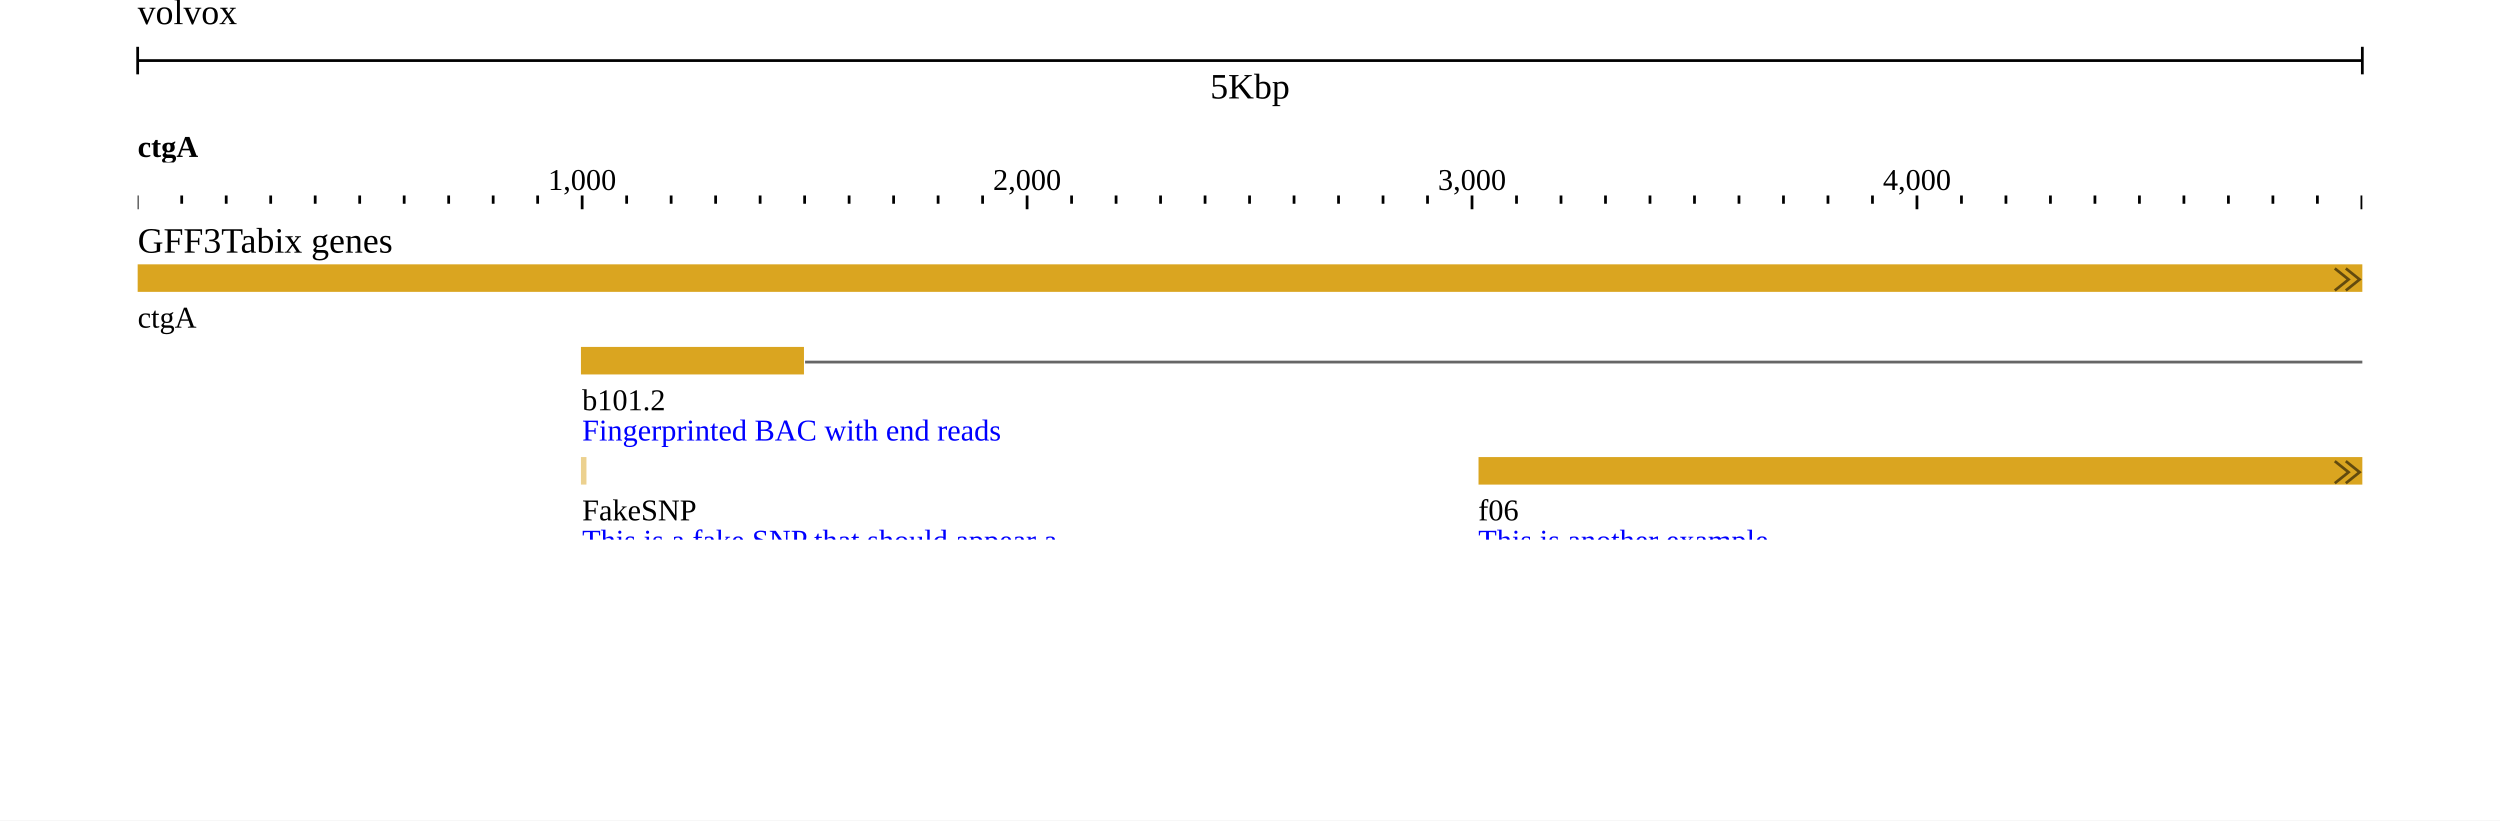
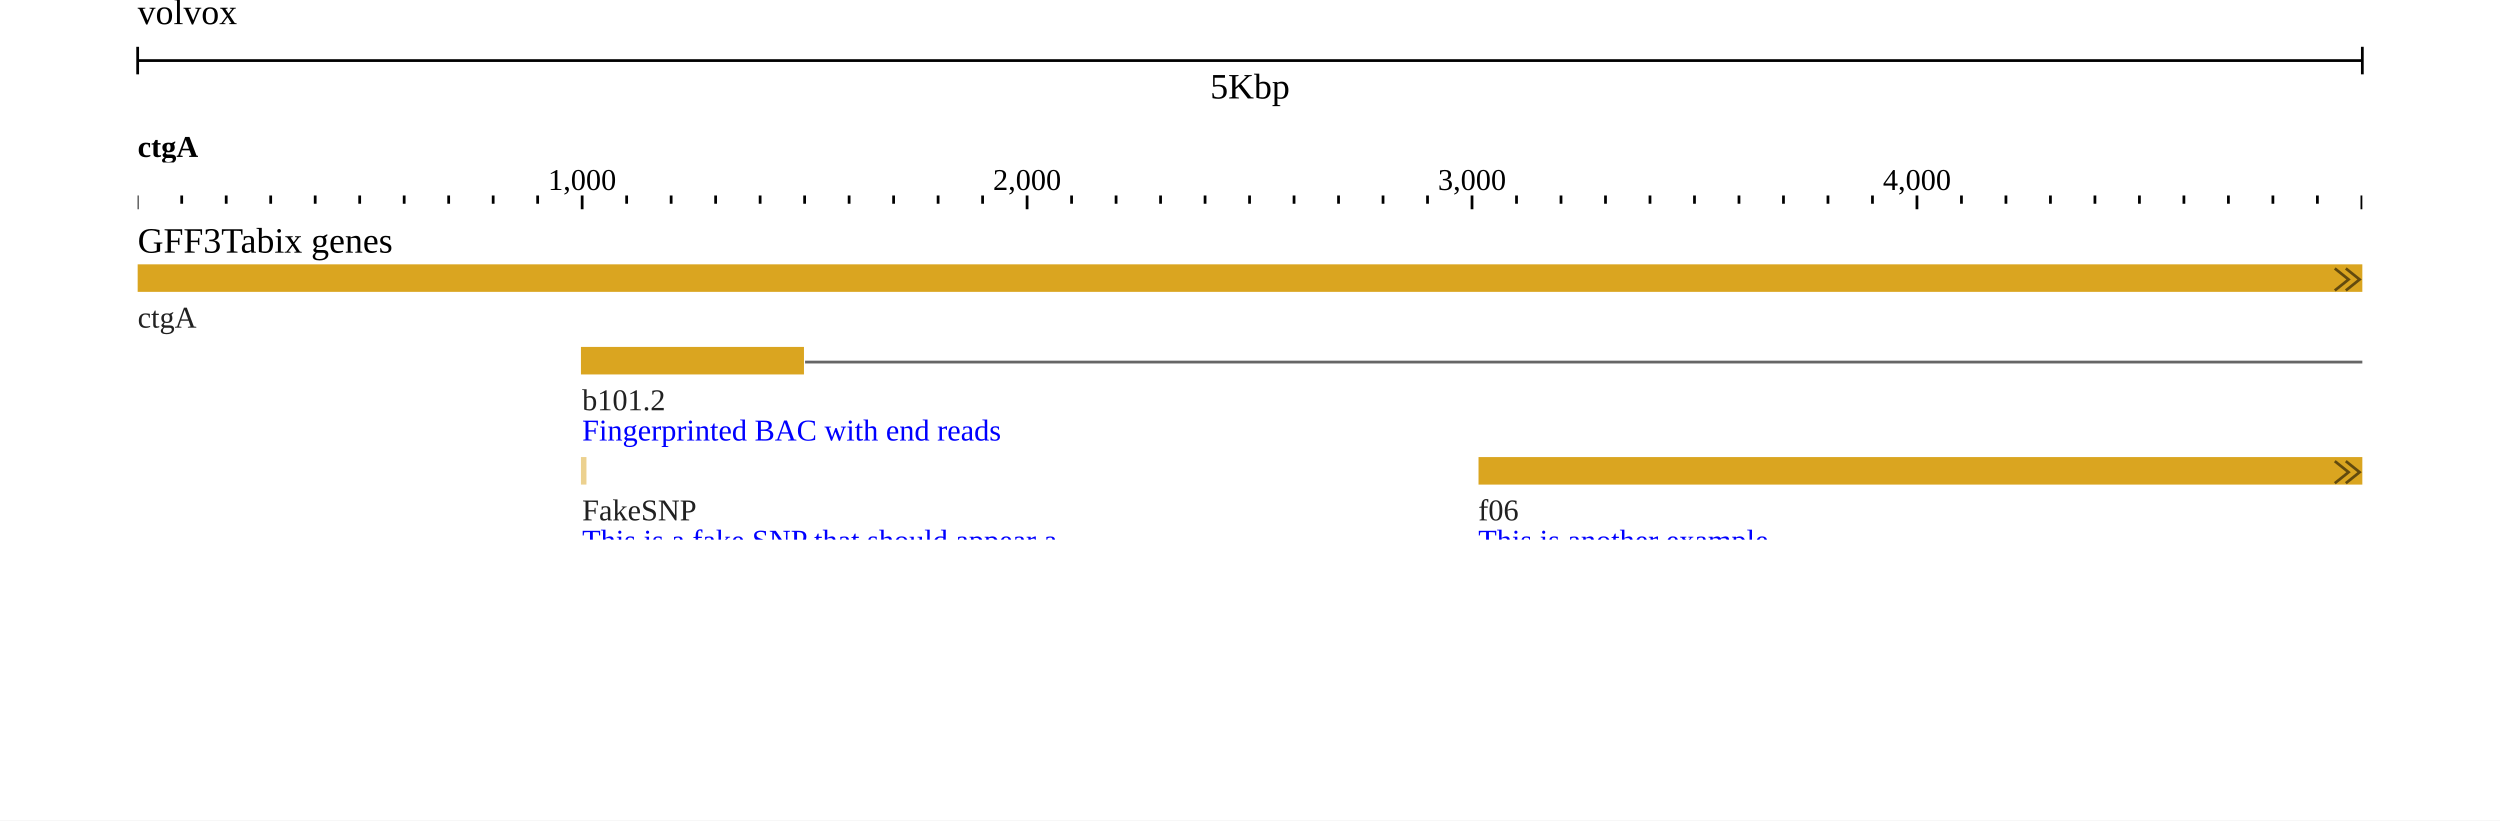
<svg xmlns="http://www.w3.org/2000/svg" width="908" height="298" viewBox="0 0 908 298">
  <rect width="908" height="298" fill="#ffffff" />
  <g transform="translate(50 0)">
    <g transform="translate(0)">
      <g id="header">
        <text x="0" y="0" dominant-baseline="hanging" font-size="13" fill="#000000">volvox</text>
        <g transform="translate(0 22)">
          <line x1="0" x2="808" y1="0" y2="0" stroke="#000000" />
          <line x1="0" x2="0" y1="-5" y2="5" stroke="#000000" />
          <line x1="808" x2="808" y1="-5" y2="5" stroke="#000000" />
          <text x="404" y="5" text-anchor="middle" dominant-baseline="hanging" font-size="13" fill="#000000">5Kbp</text>
        </g>
        <g transform="translate(0 44)">
          <g transform="translate(0 0)">
            <defs>
              <clipPath id="clip-integration_test-volvox:ctgA:0:5000:0">
                <rect x="0" y="0" width="808" height="100" />
              </clipPath>
            </defs>
            <g clip-path="url(#clip-integration_test-volvox:ctgA:0:5000:0)">
              <line x1="-32.482" x2="-32.482" y1="27" y2="30" stroke-width="1" stroke="#000000" />
              <line x1="-16.322" x2="-16.322" y1="27" y2="30" stroke-width="1" stroke="#000000" />
              <line x1="-0.162" x2="-0.162" y1="27" y2="32" stroke-width="1" stroke="#000000" />
              <line x1="15.998" x2="15.998" y1="27" y2="30" stroke-width="1" stroke="#000000" />
              <line x1="32.158" x2="32.158" y1="27" y2="30" stroke-width="1" stroke="#000000" />
              <line x1="48.318" x2="48.318" y1="27" y2="30" stroke-width="1" stroke="#000000" />
              <line x1="64.478" x2="64.478" y1="27" y2="30" stroke-width="1" stroke="#000000" />
              <line x1="80.638" x2="80.638" y1="27" y2="30" stroke-width="1" stroke="#000000" />
              <line x1="96.798" x2="96.798" y1="27" y2="30" stroke-width="1" stroke="#000000" />
              <line x1="112.958" x2="112.958" y1="27" y2="30" stroke-width="1" stroke="#000000" />
              <line x1="129.118" x2="129.118" y1="27" y2="30" stroke-width="1" stroke="#000000" />
              <line x1="145.278" x2="145.278" y1="27" y2="30" stroke-width="1" stroke="#000000" />
              <line x1="161.438" x2="161.438" y1="27" y2="32" stroke-width="1" stroke="#000000" />
              <line x1="177.598" x2="177.598" y1="27" y2="30" stroke-width="1" stroke="#000000" />
              <line x1="193.758" x2="193.758" y1="27" y2="30" stroke-width="1" stroke="#000000" />
              <line x1="209.918" x2="209.918" y1="27" y2="30" stroke-width="1" stroke="#000000" />
              <line x1="226.078" x2="226.078" y1="27" y2="30" stroke-width="1" stroke="#000000" />
              <line x1="242.238" x2="242.238" y1="27" y2="30" stroke-width="1" stroke="#000000" />
              <line x1="258.398" x2="258.398" y1="27" y2="30" stroke-width="1" stroke="#000000" />
              <line x1="274.558" x2="274.558" y1="27" y2="30" stroke-width="1" stroke="#000000" />
              <line x1="290.718" x2="290.718" y1="27" y2="30" stroke-width="1" stroke="#000000" />
              <line x1="306.878" x2="306.878" y1="27" y2="30" stroke-width="1" stroke="#000000" />
              <line x1="323.038" x2="323.038" y1="27" y2="32" stroke-width="1" stroke="#000000" />
              <line x1="339.198" x2="339.198" y1="27" y2="30" stroke-width="1" stroke="#000000" />
              <line x1="355.358" x2="355.358" y1="27" y2="30" stroke-width="1" stroke="#000000" />
              <line x1="371.518" x2="371.518" y1="27" y2="30" stroke-width="1" stroke="#000000" />
              <line x1="387.678" x2="387.678" y1="27" y2="30" stroke-width="1" stroke="#000000" />
              <line x1="403.838" x2="403.838" y1="27" y2="30" stroke-width="1" stroke="#000000" />
              <line x1="419.998" x2="419.998" y1="27" y2="30" stroke-width="1" stroke="#000000" />
              <line x1="436.158" x2="436.158" y1="27" y2="30" stroke-width="1" stroke="#000000" />
              <line x1="452.318" x2="452.318" y1="27" y2="30" stroke-width="1" stroke="#000000" />
              <line x1="468.478" x2="468.478" y1="27" y2="30" stroke-width="1" stroke="#000000" />
              <line x1="484.638" x2="484.638" y1="27" y2="32" stroke-width="1" stroke="#000000" />
              <line x1="500.798" x2="500.798" y1="27" y2="30" stroke-width="1" stroke="#000000" />
              <line x1="516.958" x2="516.958" y1="27" y2="30" stroke-width="1" stroke="#000000" />
              <line x1="533.118" x2="533.118" y1="27" y2="30" stroke-width="1" stroke="#000000" />
              <line x1="549.278" x2="549.278" y1="27" y2="30" stroke-width="1" stroke="#000000" />
              <line x1="565.438" x2="565.438" y1="27" y2="30" stroke-width="1" stroke="#000000" />
              <line x1="581.598" x2="581.598" y1="27" y2="30" stroke-width="1" stroke="#000000" />
              <line x1="597.758" x2="597.758" y1="27" y2="30" stroke-width="1" stroke="#000000" />
              <line x1="613.918" x2="613.918" y1="27" y2="30" stroke-width="1" stroke="#000000" />
              <line x1="630.078" x2="630.078" y1="27" y2="30" stroke-width="1" stroke="#000000" />
              <line x1="646.238" x2="646.238" y1="27" y2="32" stroke-width="1" stroke="#000000" />
              <line x1="662.398" x2="662.398" y1="27" y2="30" stroke-width="1" stroke="#000000" />
              <line x1="678.558" x2="678.558" y1="27" y2="30" stroke-width="1" stroke="#000000" />
              <line x1="694.718" x2="694.718" y1="27" y2="30" stroke-width="1" stroke="#000000" />
              <line x1="710.878" x2="710.878" y1="27" y2="30" stroke-width="1" stroke="#000000" />
              <line x1="727.038" x2="727.038" y1="27" y2="30" stroke-width="1" stroke="#000000" />
              <line x1="743.198" x2="743.198" y1="27" y2="30" stroke-width="1" stroke="#000000" />
              <line x1="759.358" x2="759.358" y1="27" y2="30" stroke-width="1" stroke="#000000" />
              <line x1="775.518" x2="775.518" y1="27" y2="30" stroke-width="1" stroke="#000000" />
              <line x1="791.678" x2="791.678" y1="27" y2="30" stroke-width="1" stroke="#000000" />
              <line x1="807.838" x2="807.838" y1="27" y2="32" stroke-width="1" stroke="#000000" />
              <line x1="823.998" x2="823.998" y1="27" y2="30" stroke-width="1" stroke="#000000" />
              <line x1="840.158" x2="840.158" y1="27" y2="30" stroke-width="1" stroke="#000000" />
              <text x="161.438" y="25" text-anchor="middle" font-size="11" fill="#000000">1,000</text>
              <text x="323.038" y="25" text-anchor="middle" font-size="11" fill="#000000">2,000</text>
              <text x="484.638" y="25" text-anchor="middle" font-size="11" fill="#000000">3,000</text>
              <text x="646.238" y="25" text-anchor="middle" font-size="11" fill="#000000">4,000</text>
            </g>
          </g>
          <g transform="translate(0 0)">
            <defs>
              <clipPath id="reflabel-integration_test-volvox:ctgA:0:4951:0">
                <rect x="0" y="0" width="1599.163" height="15" />
              </clipPath>
            </defs>
            <g clip-path="url(#reflabel-integration_test-volvox:ctgA:0:4951:0)">
              <text x="0" y="13" font-size="11" font-weight="bold" fill="#000000">ctgA</text>
            </g>
          </g>
        </g>
      </g>
    </g>
    <g transform="translate(0 78)">
      <g transform="translate(0 0)">
        <defs>
          <clipPath id="track-clip-integration_test-gff3tabix_genes">
            <rect x="-50" y="18" width="858" height="100" />
          </clipPath>
        </defs>
        <g clip-path="url(#track-clip-integration_test-gff3tabix_genes)">
          <g transform="translate(0 18)">
            <defs>
              <clipPath id="canvas-features-clip-5GfQp_z8Ji">
                <rect x="0" y="0" width="808" height="100" />
              </clipPath>
            </defs>
            <g clip-path="url(#canvas-features-clip-5GfQp_z8Ji)">
              <g>
                <clipPath id="svgcanvas-clip-1">
                  <path d="M0,0h808v100h-808Z" />
                </clipPath>
                <g clip-path="url(#svgcanvas-clip-1)">
                  <path d="M242.4,35.5L3151.038,35.5" fill="none" stroke="rgb(0,0,0)" stroke-opacity="0.6" stroke-width="1" />
                  <path d="M242.4,145.5L484.638,145.5" fill="none" stroke="rgb(0,0,0)" stroke-opacity="0.6" stroke-width="1" />
                  <path d="M275.005,143.5L279.005,145.5L275.005,147.5" fill="none" stroke="rgb(0,0,0)" stroke-opacity="0.6" stroke-width="0.5" />
                  <path d="M309.611,143.5L313.611,145.5L309.611,147.5" fill="none" stroke="rgb(0,0,0)" stroke-opacity="0.6" stroke-width="0.5" />
                  <path d="M344.216,143.5L348.216,145.5L344.216,147.5" fill="none" stroke="rgb(0,0,0)" stroke-opacity="0.6" stroke-width="0.5" />
                  <path d="M378.822,143.5L382.822,145.5L378.822,147.5" fill="none" stroke="rgb(0,0,0)" stroke-opacity="0.6" stroke-width="0.5" />
                  <path d="M413.427,143.5L417.427,145.5L413.427,147.5" fill="none" stroke="rgb(0,0,0)" stroke-opacity="0.6" stroke-width="0.5" />
                  <path d="M448.033,143.5L452.033,145.5L448.033,147.5" fill="none" stroke="rgb(0,0,0)" stroke-opacity="0.6" stroke-width="0.5" />
                  <path d="M242.4,175.5L807.838,175.5" fill="none" stroke="rgb(0,0,0)" stroke-opacity="0.6" stroke-width="1" />
                  <path d="M278.096,173.5L282.096,175.5L278.096,177.5" fill="none" stroke="rgb(0,0,0)" stroke-opacity="0.6" stroke-width="0.5" />
                  <path d="M315.792,173.5L319.792,175.5L315.792,177.5" fill="none" stroke="rgb(0,0,0)" stroke-opacity="0.6" stroke-width="0.5" />
                  <path d="M353.488,173.5L357.488,175.5L353.488,177.5" fill="none" stroke="rgb(0,0,0)" stroke-opacity="0.6" stroke-width="0.5" />
                  <path d="M391.184,173.5L395.184,175.5L391.184,177.5" fill="none" stroke="rgb(0,0,0)" stroke-opacity="0.6" stroke-width="0.5" />
                  <path d="M428.879,173.5L432.879,175.5L428.879,177.5" fill="none" stroke="rgb(0,0,0)" stroke-opacity="0.6" stroke-width="0.5" />
                  <path d="M466.575,173.5L470.575,175.5L466.575,177.5" fill="none" stroke="rgb(0,0,0)" stroke-opacity="0.6" stroke-width="0.5" />
                  <path d="M504.271,173.5L508.271,175.5L504.271,177.5" fill="none" stroke="rgb(0,0,0)" stroke-opacity="0.6" stroke-width="0.5" />
                  <path d="M541.967,173.5L545.967,175.5L541.967,177.5" fill="none" stroke="rgb(0,0,0)" stroke-opacity="0.6" stroke-width="0.5" />
                  <path d="M579.663,173.5L583.663,175.5L579.663,177.5" fill="none" stroke="rgb(0,0,0)" stroke-opacity="0.6" stroke-width="0.5" />
                  <path d="M617.359,173.5L621.359,175.5L617.359,177.5" fill="none" stroke="rgb(0,0,0)" stroke-opacity="0.6" stroke-width="0.5" />
                  <path d="M655.055,173.5L659.055,175.5L655.055,177.5" fill="none" stroke="rgb(0,0,0)" stroke-opacity="0.6" stroke-width="0.5" />
                  <path d="M692.751,173.5L696.751,175.5L692.751,177.5" fill="none" stroke="rgb(0,0,0)" stroke-opacity="0.6" stroke-width="0.5" />
                  <path d="M730.447,173.5L734.447,175.5L730.447,177.5" fill="none" stroke="rgb(0,0,0)" stroke-opacity="0.6" stroke-width="0.5" />
                  <path d="M768.143,173.5L772.143,175.5L768.143,177.5" fill="none" stroke="rgb(0,0,0)" stroke-opacity="0.6" stroke-width="0.5" />
                  <path d="M888.8,175.5L1131.038,175.5" fill="none" stroke="rgb(0,0,0)" stroke-opacity="0.6" stroke-width="1" />
                  <path d="M242.4,205.5L484.638,205.5" fill="none" stroke="rgb(0,0,0)" stroke-opacity="0.6" stroke-width="1" />
                  <path d="M275.005,203.5L279.005,205.5L275.005,207.5" fill="none" stroke="rgb(0,0,0)" stroke-opacity="0.6" stroke-width="0.5" />
                  <path d="M309.611,203.5L313.611,205.5L309.611,207.5" fill="none" stroke="rgb(0,0,0)" stroke-opacity="0.6" stroke-width="0.5" />
                  <path d="M344.216,203.5L348.216,205.5L344.216,207.5" fill="none" stroke="rgb(0,0,0)" stroke-opacity="0.6" stroke-width="0.5" />
                  <path d="M378.822,203.5L382.822,205.5L378.822,207.5" fill="none" stroke="rgb(0,0,0)" stroke-opacity="0.6" stroke-width="0.5" />
                  <path d="M413.427,203.5L417.427,205.5L413.427,207.5" fill="none" stroke="rgb(0,0,0)" stroke-opacity="0.6" stroke-width="0.5" />
                  <path d="M448.033,203.5L452.033,205.5L448.033,207.5" fill="none" stroke="rgb(0,0,0)" stroke-opacity="0.6" stroke-width="0.5" />
                  <path d="M630.563,205.5L807.838,205.5" fill="none" stroke="rgb(0,0,0)" stroke-opacity="0.6" stroke-width="1" />
                  <path d="M664.018,203.5L668.018,205.5L664.018,207.5" fill="none" stroke="rgb(0,0,0)" stroke-opacity="0.6" stroke-width="0.5" />
                  <path d="M699.473,203.5L703.473,205.5L699.473,207.5" fill="none" stroke="rgb(0,0,0)" stroke-opacity="0.6" stroke-width="0.5" />
                  <path d="M734.928,203.5L738.928,205.5L734.928,207.5" fill="none" stroke="rgb(0,0,0)" stroke-opacity="0.6" stroke-width="0.5" />
                  <path d="M770.383,203.5L774.383,205.5L770.383,207.5" fill="none" stroke="rgb(0,0,0)" stroke-opacity="0.6" stroke-width="0.5" />
                  <path d="M888.8,205.5L1131.038,205.5" fill="none" stroke="rgb(0,0,0)" stroke-opacity="0.6" stroke-width="1" />
                  <path d="M242.4,217.5L807.838,217.5" fill="none" stroke="rgb(0,0,0)" stroke-opacity="0.6" stroke-width="1" />
                  <path d="M278.096,215.5L282.096,217.5L278.096,219.5" fill="none" stroke="rgb(0,0,0)" stroke-opacity="0.6" stroke-width="0.5" />
                  <path d="M315.792,215.5L319.792,217.5L315.792,219.5" fill="none" stroke="rgb(0,0,0)" stroke-opacity="0.6" stroke-width="0.5" />
                  <path d="M353.488,215.5L357.488,217.5L353.488,219.5" fill="none" stroke="rgb(0,0,0)" stroke-opacity="0.6" stroke-width="0.5" />
                  <path d="M391.184,215.5L395.184,217.5L391.184,219.5" fill="none" stroke="rgb(0,0,0)" stroke-opacity="0.6" stroke-width="0.5" />
                  <path d="M428.879,215.5L432.879,217.5L428.879,219.5" fill="none" stroke="rgb(0,0,0)" stroke-opacity="0.6" stroke-width="0.5" />
                  <path d="M466.575,215.5L470.575,217.5L466.575,219.5" fill="none" stroke="rgb(0,0,0)" stroke-opacity="0.6" stroke-width="0.5" />
                  <path d="M504.271,215.5L508.271,217.5L504.271,219.5" fill="none" stroke="rgb(0,0,0)" stroke-opacity="0.6" stroke-width="0.5" />
                  <path d="M541.967,215.5L545.967,217.5L541.967,219.5" fill="none" stroke="rgb(0,0,0)" stroke-opacity="0.6" stroke-width="0.5" />
                  <path d="M579.663,215.5L583.663,217.5L579.663,219.5" fill="none" stroke="rgb(0,0,0)" stroke-opacity="0.6" stroke-width="0.5" />
                  <path d="M617.359,215.5L621.359,217.5L617.359,219.5" fill="none" stroke="rgb(0,0,0)" stroke-opacity="0.6" stroke-width="0.5" />
                  <path d="M655.055,215.5L659.055,217.5L655.055,219.5" fill="none" stroke="rgb(0,0,0)" stroke-opacity="0.6" stroke-width="0.5" />
                  <path d="M692.751,215.5L696.751,217.5L692.751,219.5" fill="none" stroke="rgb(0,0,0)" stroke-opacity="0.6" stroke-width="0.5" />
                  <path d="M730.447,215.5L734.447,217.5L730.447,219.5" fill="none" stroke="rgb(0,0,0)" stroke-opacity="0.6" stroke-width="0.5" />
                  <path d="M768.143,215.5L772.143,217.5L768.143,219.5" fill="none" stroke="rgb(0,0,0)" stroke-opacity="0.6" stroke-width="0.5" />
                  <path d="M888.8,217.5L1131.038,217.5" fill="none" stroke="rgb(0,0,0)" stroke-opacity="0.6" stroke-width="1" />
                  <path d="M242.4,229.5L484.638,229.5" fill="none" stroke="rgb(0,0,0)" stroke-opacity="0.6" stroke-width="1" />
                  <path d="M275.005,227.5L279.005,229.5L275.005,231.5" fill="none" stroke="rgb(0,0,0)" stroke-opacity="0.6" stroke-width="0.5" />
                  <path d="M309.611,227.5L313.611,229.5L309.611,231.5" fill="none" stroke="rgb(0,0,0)" stroke-opacity="0.6" stroke-width="0.5" />
                  <path d="M344.216,227.5L348.216,229.5L344.216,231.5" fill="none" stroke="rgb(0,0,0)" stroke-opacity="0.6" stroke-width="0.5" />
                  <path d="M378.822,227.5L382.822,229.5L378.822,231.5" fill="none" stroke="rgb(0,0,0)" stroke-opacity="0.6" stroke-width="0.5" />
                  <path d="M413.427,227.5L417.427,229.5L413.427,231.5" fill="none" stroke="rgb(0,0,0)" stroke-opacity="0.6" stroke-width="0.5" />
                  <path d="M448.033,227.5L452.033,229.5L448.033,231.5" fill="none" stroke="rgb(0,0,0)" stroke-opacity="0.6" stroke-width="0.5" />
                  <path d="M630.563,229.5L807.838,229.5" fill="none" stroke="rgb(0,0,0)" stroke-opacity="0.6" stroke-width="1" />
                  <path d="M664.018,227.5L668.018,229.5L664.018,231.5" fill="none" stroke="rgb(0,0,0)" stroke-opacity="0.6" stroke-width="0.5" />
                  <path d="M699.473,227.5L703.473,229.5L699.473,231.5" fill="none" stroke="rgb(0,0,0)" stroke-opacity="0.6" stroke-width="0.5" />
                  <path d="M734.928,227.5L738.928,229.5L734.928,231.5" fill="none" stroke="rgb(0,0,0)" stroke-opacity="0.6" stroke-width="0.5" />
                  <path d="M770.383,227.5L774.383,229.5L770.383,231.5" fill="none" stroke="rgb(0,0,0)" stroke-opacity="0.6" stroke-width="0.5" />
                  <path d="M888.8,229.5L1131.038,229.5" fill="none" stroke="rgb(0,0,0)" stroke-opacity="0.6" stroke-width="1" />
                  <path d="M242.4,305.5L807.838,305.5" fill="none" stroke="rgb(0,0,0)" stroke-opacity="0.6" stroke-width="1" />
                  <path d="M278.096,303.5L282.096,305.5L278.096,307.5" fill="none" stroke="rgb(0,0,0)" stroke-opacity="0.6" stroke-width="0.5" />
                  <path d="M315.792,303.5L319.792,305.5L315.792,307.5" fill="none" stroke="rgb(0,0,0)" stroke-opacity="0.6" stroke-width="0.5" />
                  <path d="M353.488,303.5L357.488,305.5L353.488,307.5" fill="none" stroke="rgb(0,0,0)" stroke-opacity="0.6" stroke-width="0.5" />
                  <path d="M391.184,303.5L395.184,305.5L391.184,307.5" fill="none" stroke="rgb(0,0,0)" stroke-opacity="0.6" stroke-width="0.5" />
                  <path d="M428.879,303.5L432.879,305.5L428.879,307.5" fill="none" stroke="rgb(0,0,0)" stroke-opacity="0.6" stroke-width="0.5" />
                  <path d="M466.575,303.5L470.575,305.5L466.575,307.5" fill="none" stroke="rgb(0,0,0)" stroke-opacity="0.6" stroke-width="0.5" />
                  <path d="M504.271,303.5L508.271,305.5L504.271,307.5" fill="none" stroke="rgb(0,0,0)" stroke-opacity="0.6" stroke-width="0.5" />
                  <path d="M541.967,303.5L545.967,305.5L541.967,307.5" fill="none" stroke="rgb(0,0,0)" stroke-opacity="0.6" stroke-width="0.5" />
                  <path d="M579.663,303.5L583.663,305.5L579.663,307.5" fill="none" stroke="rgb(0,0,0)" stroke-opacity="0.6" stroke-width="0.5" />
                  <path d="M617.359,303.5L621.359,305.5L617.359,307.5" fill="none" stroke="rgb(0,0,0)" stroke-opacity="0.6" stroke-width="0.5" />
                  <path d="M655.055,303.5L659.055,305.5L655.055,307.5" fill="none" stroke="rgb(0,0,0)" stroke-opacity="0.6" stroke-width="0.5" />
                  <path d="M692.751,303.5L696.751,305.5L692.751,307.5" fill="none" stroke="rgb(0,0,0)" stroke-opacity="0.6" stroke-width="0.5" />
                  <path d="M730.447,303.5L734.447,305.5L730.447,307.5" fill="none" stroke="rgb(0,0,0)" stroke-opacity="0.6" stroke-width="0.5" />
                  <path d="M768.143,303.5L772.143,305.5L768.143,307.5" fill="none" stroke="rgb(0,0,0)" stroke-opacity="0.6" stroke-width="0.5" />
                  <path d="M888.8,305.5L1131.038,305.5" fill="none" stroke="rgb(0,0,0)" stroke-opacity="0.6" stroke-width="1" />
                  <path d="M888.8,335.5L1131.038,335.5" fill="none" stroke="rgb(0,0,0)" stroke-opacity="0.6" stroke-width="1" />
                  <rect x="0" y="0" width="8080" height="10" fill="rgb(218,165,32)" />
                  <rect x="161" y="30" width="81" height="10" fill="rgb(218,165,32)" />
                  <rect x="161" y="70" width="2" height="10" fill="rgb(218,165,32)" fill-opacity="0.5" />
                  <rect x="161" y="110" width="162" height="10" fill="rgb(218,165,32)" />
                  <rect x="170" y="140" width="72" height="10" fill="rgb(218,165,32)" />
                  <rect x="485" y="140" width="32" height="10" fill="rgb(218,165,32)" />
                  <rect x="170" y="170" width="72" height="10" fill="rgb(218,165,32)" />
                  <rect x="808" y="170" width="81" height="10" fill="rgb(218,165,32)" />
                  <rect x="1131" y="170" width="49" height="10" fill="rgb(218,165,32)" />
                  <rect x="170" y="202" width="24" height="7" fill="rgb(53,112,137)" />
                  <rect x="194" y="200" width="48" height="10" fill="rgb(218,165,32)" />
                  <rect x="485" y="200" width="146" height="10" fill="rgb(218,165,32)" />
                  <rect x="808" y="200" width="81" height="10" fill="rgb(218,165,32)" />
                  <rect x="1131" y="200" width="98" height="10" fill="rgb(218,165,32)" />
                  <rect x="170" y="214" width="24" height="7" fill="rgb(53,112,137)" />
                  <rect x="194" y="212" width="48" height="10" fill="rgb(218,165,32)" />
                  <rect x="808" y="212" width="81" height="10" fill="rgb(218,165,32)" />
                  <rect x="1131" y="212" width="98" height="10" fill="rgb(218,165,32)" />
                  <rect x="210" y="226" width="32" height="7" fill="rgb(53,112,137)" />
                  <rect x="485" y="226" width="48" height="7" fill="rgb(53,112,137)" />
                  <rect x="533" y="224" width="98" height="10" fill="rgb(218,165,32)" />
                  <rect x="808" y="224" width="81" height="10" fill="rgb(218,165,32)" />
                  <rect x="1131" y="224" width="97" height="10" fill="rgb(218,165,32)" />
                  <rect x="178" y="270" width="145" height="10" fill="rgb(218,165,32)" />
                  <rect x="186" y="300" width="56" height="10" fill="rgb(218,165,32)" />
                  <rect x="808" y="300" width="81" height="10" fill="rgb(218,165,32)" />
                  <rect x="1131" y="300" width="33" height="10" fill="rgb(218,165,32)" />
                  <rect x="194" y="330" width="113" height="10" fill="rgb(218,165,32)" />
                  <rect x="258" y="360" width="227" height="10" fill="rgb(218,165,32)" />
                  <rect x="268" y="390" width="53" height="10" fill="rgb(218,165,32)" />
                  <rect x="291" y="430" width="178" height="10" fill="rgb(218,165,32)" />
                  <rect x="487" y="70" width="504" height="10" fill="rgb(218,165,32)" />
                  <rect x="762" y="110" width="202" height="10" fill="rgb(218,165,32)" />
                  <rect x="845" y="270" width="12" height="10" fill="rgb(218,165,32)" />
                  <rect x="874" y="330" width="15" height="10" fill="rgb(218,165,32)" />
                  <rect x="1131" y="330" width="81" height="10" fill="rgb(218,165,32)" />
                  <rect x="937" y="270" width="49" height="10" fill="rgb(218,165,32)" />
                  <rect x="1041" y="70" width="67" height="10" fill="rgb(218,165,32)" />
                  <rect x="1112" y="100" width="58" height="10" fill="rgb(218,165,32)" />
                  <rect x="1148" y="70" width="17" height="10" fill="rgb(218,165,32)" />
                  <rect x="1197" y="70" width="53" height="10" fill="rgb(218,165,32)" />
                  <rect x="1212" y="100" width="81" height="10" fill="rgb(218,165,32)" />
                  <rect x="517.443" y="145" width="3.5" height="1" fill="rgb(0,0,0)" fill-opacity="0.6" />
                  <path d="M520.943,143L520.943,148L524.443,145.5Z" fill="rgb(0,0,0)" fill-opacity="0.6" stroke="none" />
                  <rect x="1179.68" y="175" width="3.5" height="1" fill="rgb(0,0,0)" fill-opacity="0.6" />
                  <path d="M1183.18,173L1183.18,178L1186.68,175.5Z" fill="rgb(0,0,0)" fill-opacity="0.6" stroke="none" />
                  <rect x="323.2" y="275" width="3.5" height="1" fill="rgb(0,0,0)" fill-opacity="0.6" />
                  <path d="M326.7,273L326.7,278L330.2,275.5Z" fill="rgb(0,0,0)" fill-opacity="0.6" stroke="none" />
                  <rect x="1163.52" y="305" width="3.5" height="1" fill="rgb(0,0,0)" fill-opacity="0.6" />
                  <path d="M1167.02,303L1167.02,308L1170.52,305.5Z" fill="rgb(0,0,0)" fill-opacity="0.6" stroke="none" />
                  <rect x="307.04" y="335" width="3.5" height="1" fill="rgb(0,0,0)" fill-opacity="0.6" />
                  <path d="M310.54,333L310.54,338L314.04,335.5Z" fill="rgb(0,0,0)" fill-opacity="0.6" stroke="none" />
                  <rect x="254.898" y="365" width="3.5" height="1" fill="rgb(0,0,0)" fill-opacity="0.6" />
                  <path d="M254.898,363L254.898,368L251.398,365.5Z" fill="rgb(0,0,0)" fill-opacity="0.6" stroke="none" />
                  <rect x="320.614" y="395" width="3.5" height="1" fill="rgb(0,0,0)" fill-opacity="0.6" />
                  <path d="M324.114,393L324.114,398L327.614,395.5Z" fill="rgb(0,0,0)" fill-opacity="0.6" stroke="none" />
                  <rect x="287.218" y="435" width="3.5" height="1" fill="rgb(0,0,0)" fill-opacity="0.6" />
                  <path d="M287.218,433L287.218,438L283.718,435.5Z" fill="rgb(0,0,0)" fill-opacity="0.6" stroke="none" />
                  <rect x="990.608" y="75" width="3.5" height="1" fill="rgb(0,0,0)" fill-opacity="0.6" />
                  <path d="M994.108,73L994.108,78L997.608,75.5Z" fill="rgb(0,0,0)" fill-opacity="0.6" stroke="none" />
                  <rect x="758.282" y="115" width="3.5" height="1" fill="rgb(0,0,0)" fill-opacity="0.6" />
                  <path d="M758.282,113L758.282,118L754.782,115.5Z" fill="rgb(0,0,0)" fill-opacity="0.6" stroke="none" />
                  <rect x="841.991" y="275" width="3.5" height="1" fill="rgb(0,0,0)" fill-opacity="0.6" />
                  <path d="M841.991,273L841.991,278L838.491,275.5Z" fill="rgb(0,0,0)" fill-opacity="0.6" stroke="none" />
                  <rect x="870.594" y="335" width="3.5" height="1" fill="rgb(0,0,0)" fill-opacity="0.6" />
                  <path d="M870.594,333L870.594,338L867.094,335.5Z" fill="rgb(0,0,0)" fill-opacity="0.6" stroke="none" />
                  <rect x="933.618" y="275" width="3.5" height="1" fill="rgb(0,0,0)" fill-opacity="0.6" />
                  <path d="M933.618,273L933.618,278L930.118,275.5Z" fill="rgb(0,0,0)" fill-opacity="0.6" stroke="none" />
                  <rect x="1037.366" y="75" width="3.5" height="1" fill="rgb(0,0,0)" fill-opacity="0.6" />
                  <path d="M1037.366,73L1037.366,78L1033.866,75.5Z" fill="rgb(0,0,0)" fill-opacity="0.6" stroke="none" />
                  <rect x="1108.954" y="105" width="3.5" height="1" fill="rgb(0,0,0)" fill-opacity="0.6" />
                  <path d="M1108.954,103L1108.954,108L1105.454,105.5Z" fill="rgb(0,0,0)" fill-opacity="0.6" stroke="none" />
                  <rect x="1144.668" y="75" width="3.5" height="1" fill="rgb(0,0,0)" fill-opacity="0.6" />
                  <path d="M1144.668,73L1144.668,78L1141.168,75.5Z" fill="rgb(0,0,0)" fill-opacity="0.6" stroke="none" />
                  <rect x="1193.794" y="75" width="3.5" height="1" fill="rgb(0,0,0)" fill-opacity="0.6" />
                  <path d="M1193.794,73L1193.794,78L1190.294,75.5Z" fill="rgb(0,0,0)" fill-opacity="0.6" stroke="none" />
                  <rect x="1208.338" y="105" width="3.5" height="1" fill="rgb(0,0,0)" fill-opacity="0.6" />
                  <path d="M1208.338,103L1208.338,108L1204.838,105.5Z" fill="rgb(0,0,0)" fill-opacity="0.6" stroke="none" />
                  <path d="M802,1.5L807,5.5L802,9.5" fill="none" stroke="rgb(0,0,0)" stroke-opacity="0.55" stroke-width="1" />
                  <path d="M798,1.5L803,5.5L798,9.5" fill="none" stroke="rgb(0,0,0)" stroke-opacity="0.55" stroke-width="1" />
                  <path d="M802,171.5L807,175.5L802,179.5" fill="none" stroke="rgb(0,0,0)" stroke-opacity="0.55" stroke-width="1" />
                  <path d="M798,171.5L803,175.5L798,179.5" fill="none" stroke="rgb(0,0,0)" stroke-opacity="0.55" stroke-width="1" />
                  <path d="M802,201.5L807,205.5L802,209.5" fill="none" stroke="rgb(0,0,0)" stroke-opacity="0.55" stroke-width="1" />
                  <path d="M798,201.5L803,205.5L798,209.5" fill="none" stroke="rgb(0,0,0)" stroke-opacity="0.55" stroke-width="1" />
                  <path d="M802,213.5L807,217.5L802,221.5" fill="none" stroke="rgb(0,0,0)" stroke-opacity="0.55" stroke-width="1" />
                  <path d="M798,213.5L803,217.5L798,221.5" fill="none" stroke="rgb(0,0,0)" stroke-opacity="0.55" stroke-width="1" />
                  <path d="M802,225.5L807,229.5L802,233.5" fill="none" stroke="rgb(0,0,0)" stroke-opacity="0.55" stroke-width="1" />
                  <path d="M798,225.5L803,229.5L798,233.5" fill="none" stroke="rgb(0,0,0)" stroke-opacity="0.55" stroke-width="1" />
                  <path d="M802,301.5L807,305.5L802,309.5" fill="none" stroke="rgb(0,0,0)" stroke-opacity="0.55" stroke-width="1" />
                  <path d="M798,301.5L803,305.5L798,309.5" fill="none" stroke="rgb(0,0,0)" stroke-opacity="0.55" stroke-width="1" />
                  <path d="M802,71.5L807,75.5L802,79.5" fill="none" stroke="rgb(0,0,0)" stroke-opacity="0.55" stroke-width="1" />
                  <path d="M798,71.5L803,75.5L798,79.5" fill="none" stroke="rgb(0,0,0)" stroke-opacity="0.55" stroke-width="1" />
                  <path d="M807,111.5L802,115.5L807,119.5" fill="none" stroke="rgb(0,0,0)" stroke-opacity="0.55" stroke-width="1" />
                  <path d="M803,111.5L798,115.5L803,119.5" fill="none" stroke="rgb(0,0,0)" stroke-opacity="0.55" stroke-width="1" />
                </g>
              </g>
+               <g />
              <g>
-                 <text x="0" y="23" fill="rgb(0, 0, 0)" font-size="11" text-anchor="start" dominant-baseline="auto">ctgA</text>
-                 <text x="161.438" y="53" fill="rgb(0, 0, 0)" font-size="11" text-anchor="start" dominant-baseline="auto">b101.2</text>
+                 <text x="0" y="23" fill="rgb(0,0,0)" fill-opacity="0.87" font-size="11" text-anchor="start" dominant-baseline="auto">ctgA</text>
+                 <text x="161.438" y="53" fill="rgb(0,0,0)" fill-opacity="0.87" font-size="11" text-anchor="start" dominant-baseline="auto">b101.2</text>
                <text x="161.438" y="64" fill="blue" font-size="11" text-anchor="start" dominant-baseline="auto">Fingerprinted BAC with end reads</text>
-                 <text x="161.438" y="93" fill="rgb(0, 0, 0)" font-size="11" text-anchor="start" dominant-baseline="auto">FakeSNP</text>
+                 <text x="161.438" y="93" fill="rgb(0,0,0)" fill-opacity="0.87" font-size="11" text-anchor="start" dominant-baseline="auto">FakeSNP</text>
                <text x="161.438" y="104" fill="blue" font-size="11" text-anchor="start" dominant-baseline="auto">This is a fake SNP that should appear a…</text>
-                 <text x="161.438" y="133" fill="rgb(0, 0, 0)" font-size="11" text-anchor="start" dominant-baseline="auto">Remark:hga</text>
-                 <text x="169.518" y="163" fill="rgb(0, 0, 0)" font-size="11" text-anchor="start" dominant-baseline="auto">agt830.5</text>
-                 <text x="169.518" y="193" fill="rgb(0, 0, 0)" font-size="11" text-anchor="start" dominant-baseline="auto">agt221.5</text>
-                 <text x="169.518" y="247" fill="rgb(0, 0, 0)" font-size="11" text-anchor="start" dominant-baseline="auto">EDEN</text>
+                 <text x="161.438" y="133" fill="rgb(0,0,0)" fill-opacity="0.87" font-size="11" text-anchor="start" dominant-baseline="auto">Remark:hga</text>
+                 <text x="169.518" y="163" fill="rgb(0,0,0)" fill-opacity="0.87" font-size="11" text-anchor="start" dominant-baseline="auto">agt830.5</text>
+                 <text x="169.518" y="193" fill="rgb(0,0,0)" fill-opacity="0.87" font-size="11" text-anchor="start" dominant-baseline="auto">agt221.5</text>
+                 <text x="169.518" y="247" fill="rgb(0,0,0)" fill-opacity="0.87" font-size="11" text-anchor="start" dominant-baseline="auto">EDEN</text>
                <text x="169.518" y="258" fill="blue" font-size="11" text-anchor="start" dominant-baseline="auto">protein kinase</text>
-                 <text x="177.598" y="293" fill="rgb(0, 0, 0)" font-size="11" text-anchor="start" dominant-baseline="auto">Gene:hga</text>
-                 <text x="185.678" y="323" fill="rgb(0, 0, 0)" font-size="11" text-anchor="start" dominant-baseline="auto">agt767.5</text>
-                 <text x="193.758" y="353" fill="rgb(0, 0, 0)" font-size="11" text-anchor="start" dominant-baseline="auto">Protein:HGA</text>
-                 <text x="258.398" y="383" fill="rgb(0, 0, 0)" font-size="11" text-anchor="start" dominant-baseline="auto">Gene:hgb</text>
-                 <text x="267.933" y="413" fill="rgb(0, 0, 0)" font-size="11" text-anchor="start" dominant-baseline="auto">f07</text>
+                 <text x="177.598" y="293" fill="rgb(0,0,0)" fill-opacity="0.87" font-size="11" text-anchor="start" dominant-baseline="auto">Gene:hga</text>
+                 <text x="185.678" y="323" fill="rgb(0,0,0)" fill-opacity="0.87" font-size="11" text-anchor="start" dominant-baseline="auto">agt767.5</text>
+                 <text x="193.758" y="353" fill="rgb(0,0,0)" fill-opacity="0.87" font-size="11" text-anchor="start" dominant-baseline="auto">Protein:HGA</text>
+                 <text x="258.398" y="383" fill="rgb(0,0,0)" fill-opacity="0.87" font-size="11" text-anchor="start" dominant-baseline="auto">Gene:hgb</text>
+                 <text x="267.933" y="413" fill="rgb(0,0,0)" fill-opacity="0.87" font-size="11" text-anchor="start" dominant-baseline="auto">f07</text>
                <text x="267.933" y="424" fill="blue" font-size="11" text-anchor="start" dominant-baseline="auto">This is an example</text>
-                 <text x="290.718" y="453" fill="rgb(0, 0, 0)" font-size="11" text-anchor="start" dominant-baseline="auto">Protein:HGB</text>
-                 <text x="486.901" y="93" fill="rgb(0, 0, 0)" font-size="11" text-anchor="start" dominant-baseline="auto">f06</text>
+                 <text x="290.718" y="453" fill="rgb(0,0,0)" fill-opacity="0.87" font-size="11" text-anchor="start" dominant-baseline="auto">Protein:HGB</text>
+                 <text x="486.901" y="93" fill="rgb(0,0,0)" fill-opacity="0.87" font-size="11" text-anchor="start" dominant-baseline="auto">f06</text>
                <text x="486.901" y="104" fill="blue" font-size="11" text-anchor="start" dominant-baseline="auto">This is another example</text>
-                 <text x="761.782" y="133" fill="rgb(0, 0, 0)" font-size="11" text-anchor="start" dominant-baseline="auto">f05</text>
+                 <text x="761.782" y="133" fill="rgb(0,0,0)" fill-opacity="0.87" font-size="11" text-anchor="start" dominant-baseline="auto">f05</text>
                <text x="761.782" y="144" fill="blue" font-size="11" text-anchor="start" dominant-baseline="auto">Ok! Ok! I get the message.</text>
              </g>
            </g>
          </g>
        </g>
        <text x="0" y="5" font-size="13" dominant-baseline="hanging" fill="#000000">GFF3Tabix genes</text>
      </g>
    </g>
    <g transform="translate(0 78)">
      <defs>
        <clipPath id="highlight-clip-integration_test">
          <rect x="0" y="0" width="808" height="120" />
        </clipPath>
      </defs>
      <g clip-path="url(#highlight-clip-integration_test)" />
    </g>
  </g>
</svg>
